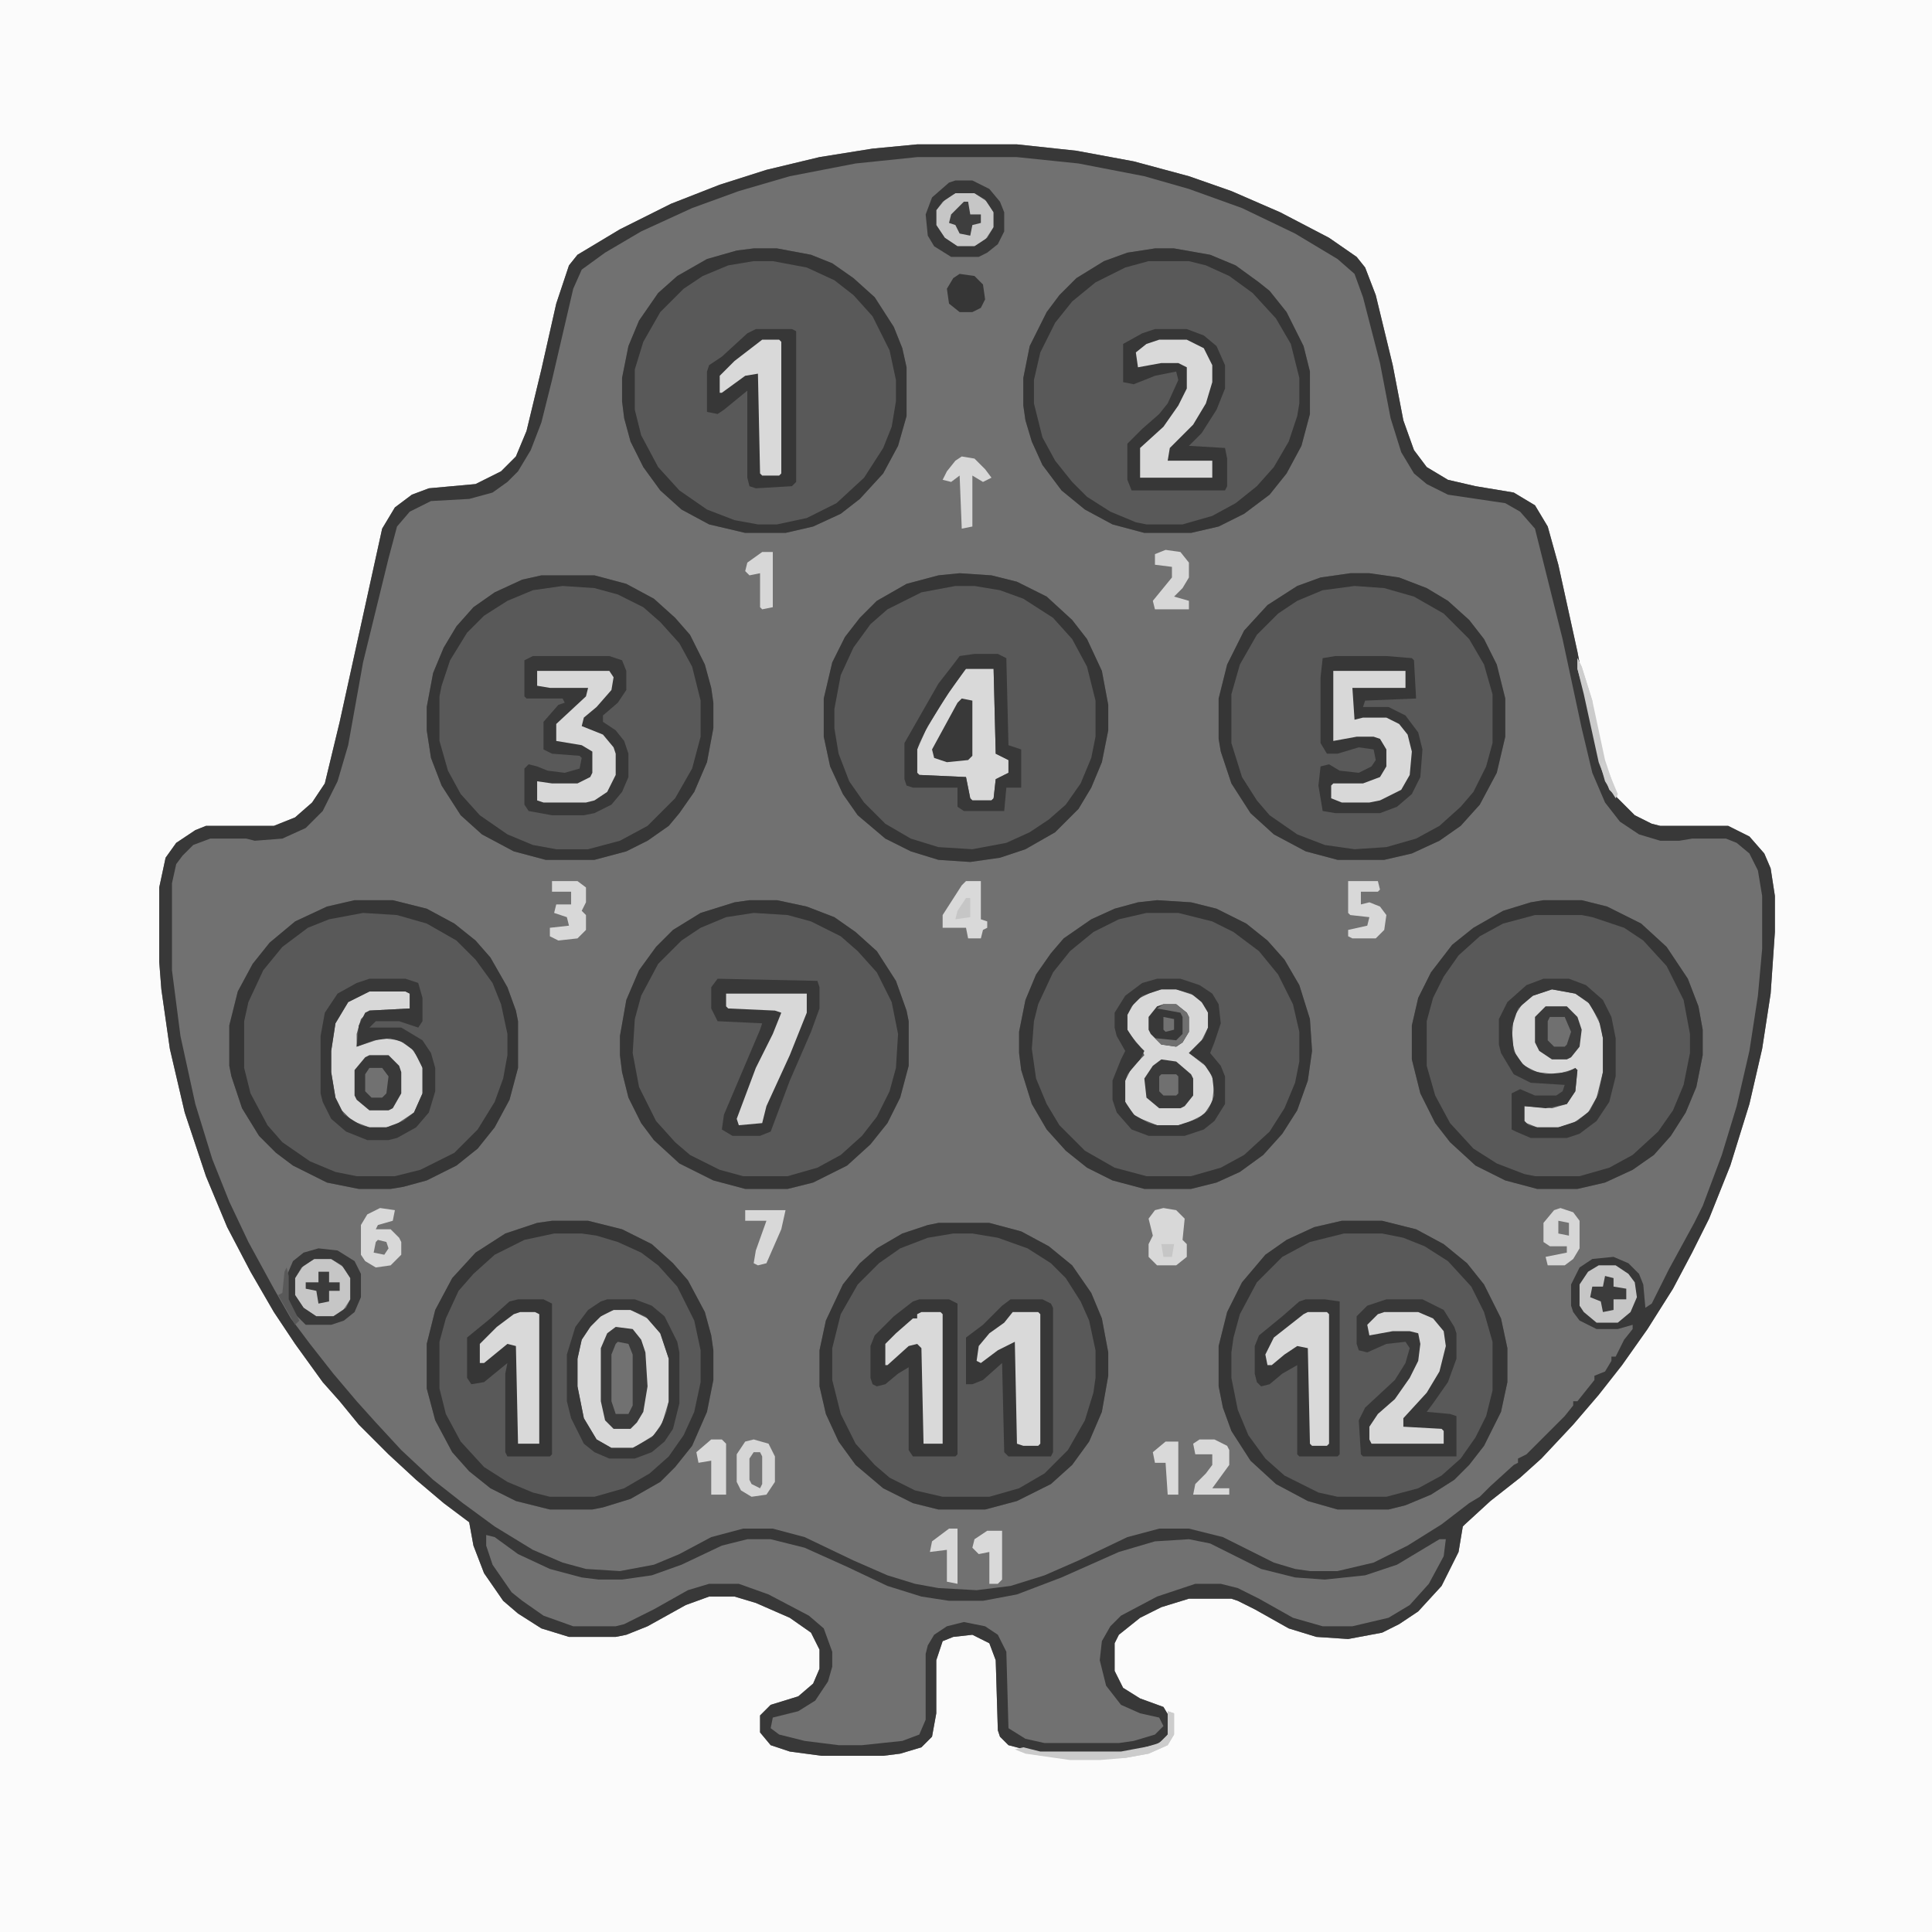
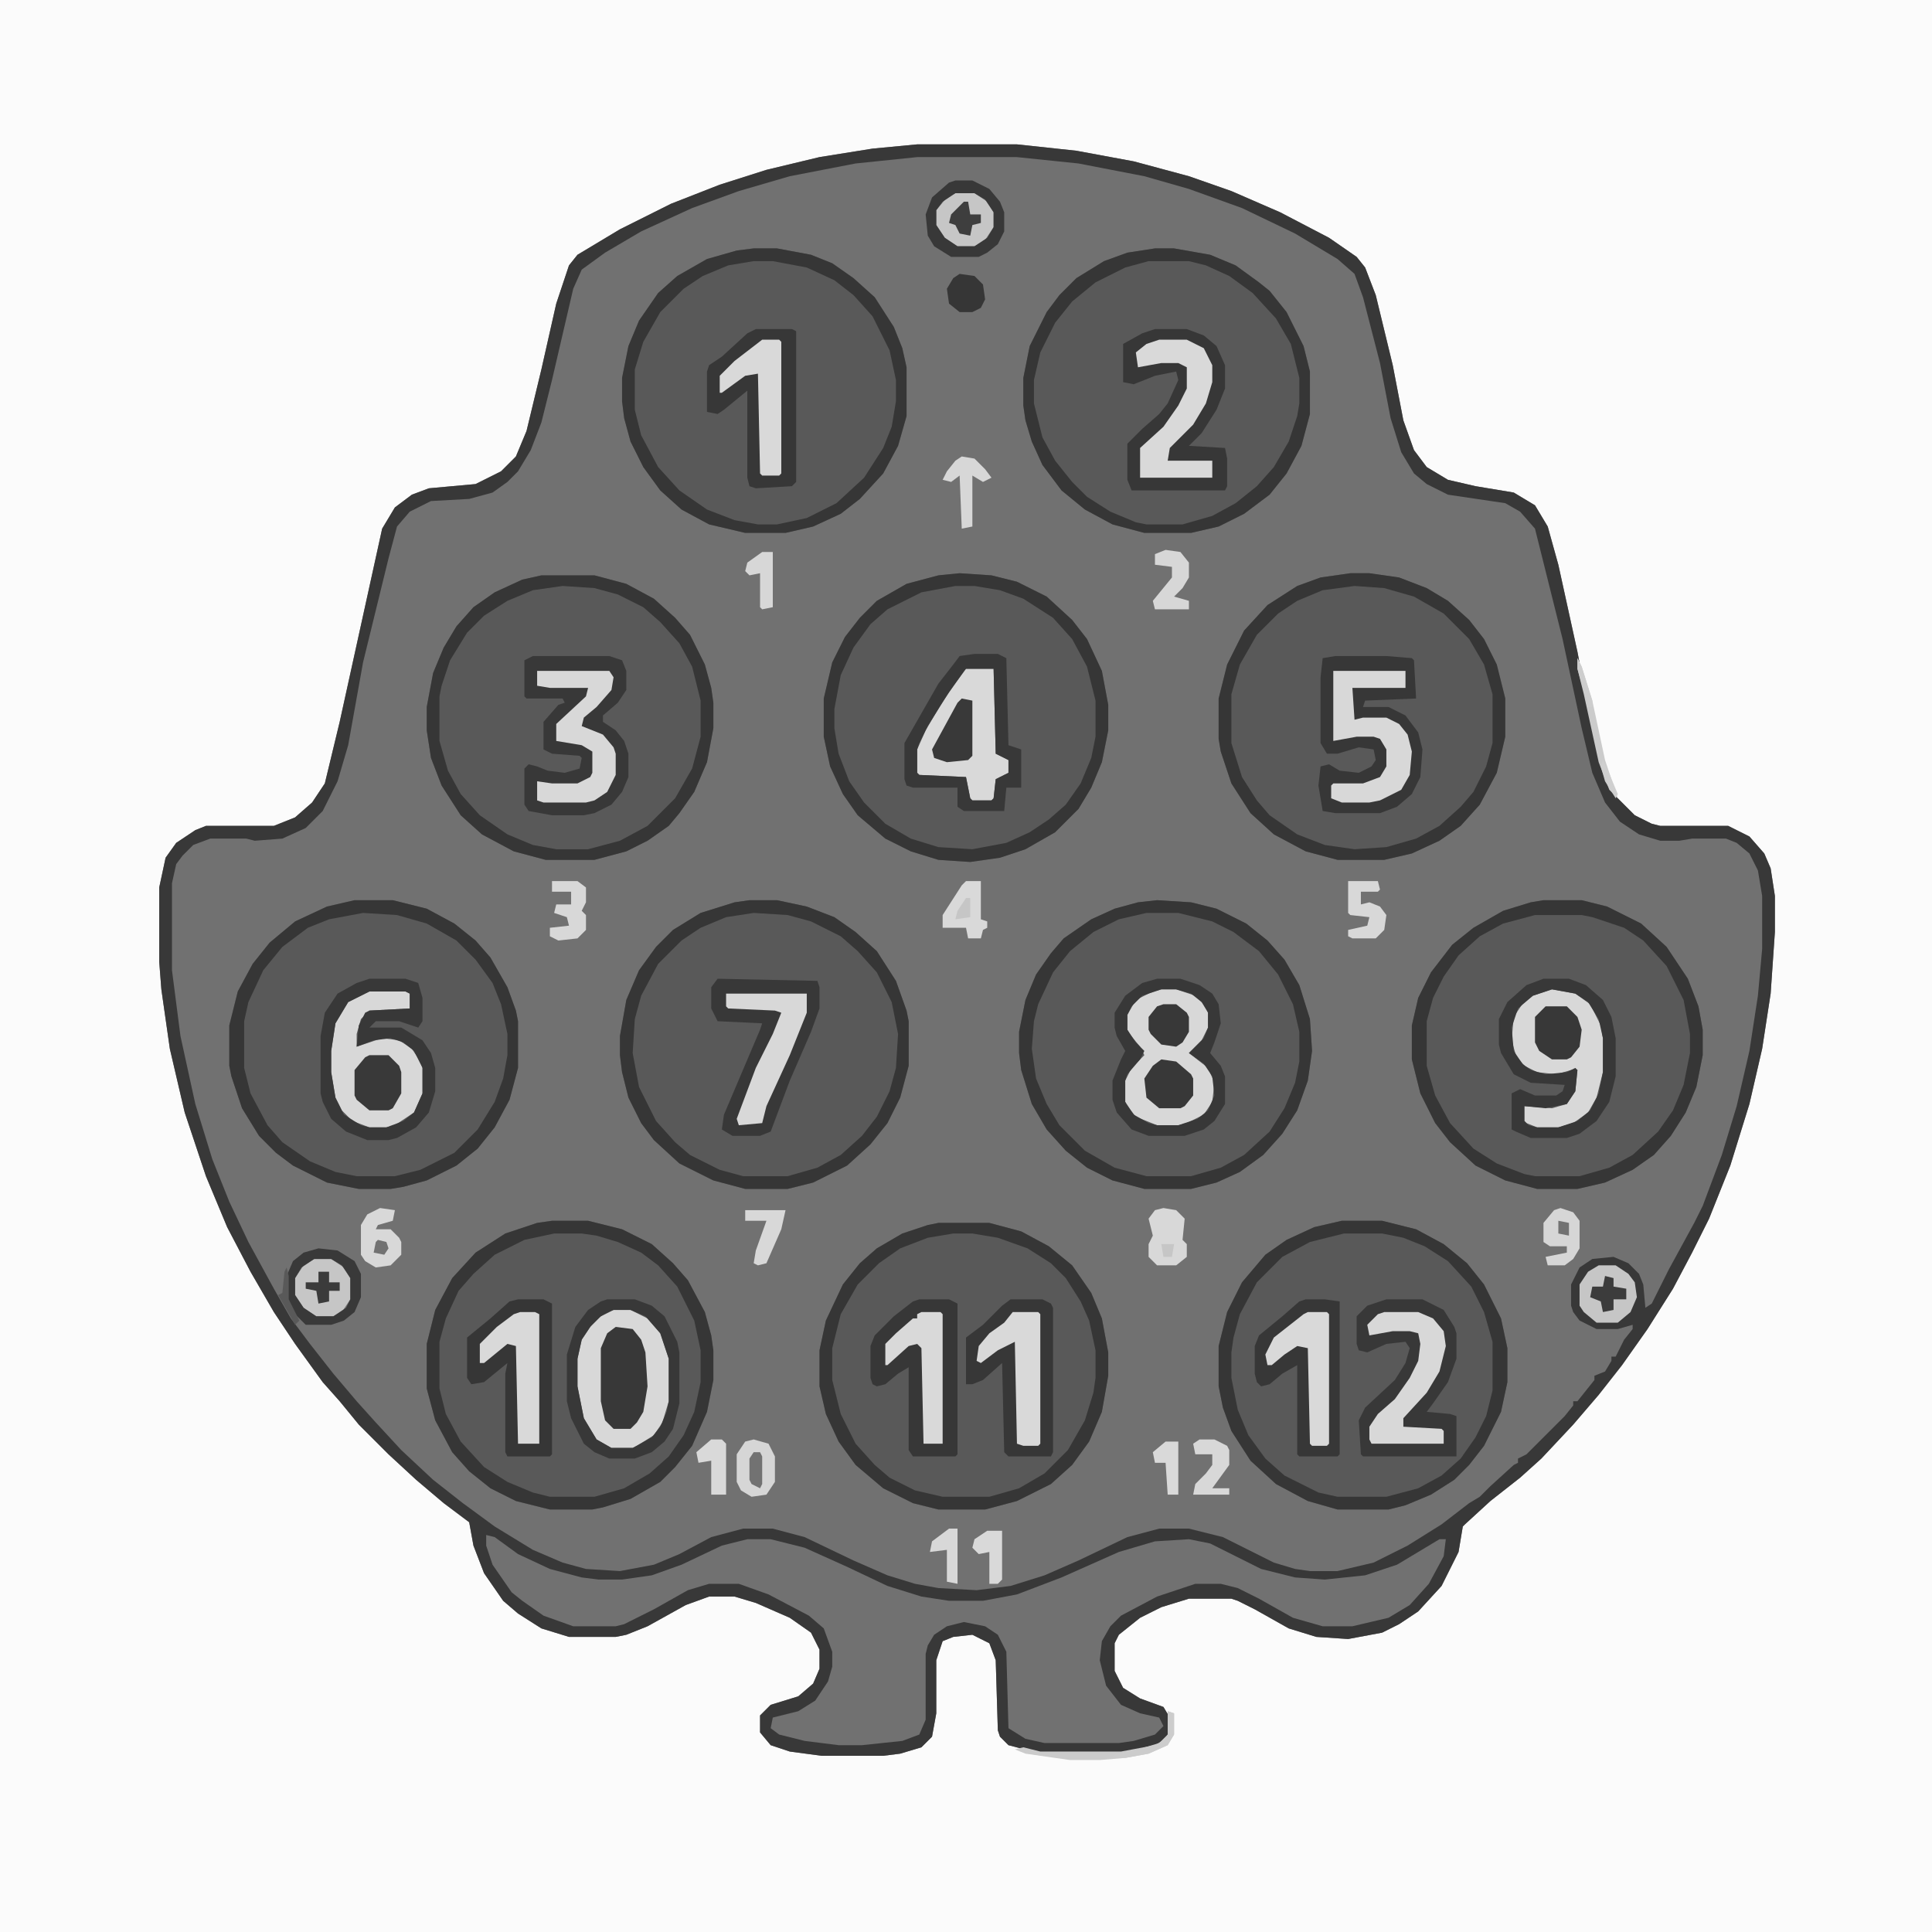
<svg xmlns="http://www.w3.org/2000/svg" version="1.1" viewBox="0 0 910 910" width="910" height="910">
  <path transform="translate(0)" d="m0 0h910v910h-910z" fill="#FBFBFB" />
  <path transform="translate(432,68)" d="m0 0h47l28 3 27 5 26 7 20 7 23 10 23 12 13 9 4 5 5 13 8 33 5 26 5 14 6 8 10 6 13 3 18 3 10 6 6 10 5 18 9 41 3 16 4 17 5 23 6 12 9 9 8 4 4 1h32l10 5 7 8 3 7 2 13v17l-2 29-4 26-6 26-9 29-10 25-8 16-9 17-12 19-12 17-11 14-12 14-15 16-10 9-14 11-12 11-1 1-2 12-8 16-11 12-9 6-8 4-16 3-15-1-13-4-16-9-8-4-3-1h-20l-13 4-10 5-10 8-2 4v13l4 8 8 5 11 4 3 5v8l-5 5-10 3-8 1h-38l-15-4-4-4-1-3-1-33-3-8-8-4-9 1-5 2-3 9v25l-2 11-5 5-10 3-8 1h-29l-15-2-9-3-5-6v-8l5-5 13-4 7-6 3-7v-9l-4-8-10-7-16-7-10-3h-12l-11 4-18 10-10 4-5 1h-22l-13-4-11-7-7-6-9-13-5-13-2-11-12-9-13-11-13-12-14-14-9-11-8-9-13-18-10-15-11-19-11-21-10-24-10-30-7-30-4-28-1-13v-35l3-14 5-7 9-6 5-2h32l10-4 8-7 6-9 7-29 20-91 6-10 8-6 8-3 22-2 12-6 7-7 5-12 7-29 7-31 6-18 4-5 20-12 24-12 23-9 22-7 25-6 25-4z" fill="#717171" />
  <path transform="translate(432,68)" d="m0 0h47l28 3 27 5 26 7 20 7 23 10 23 12 13 9 4 5 5 13 8 33 5 26 5 14 6 8 10 6 13 3 18 3 10 6 6 10 5 18 9 41 3 16 4 17 5 23 6 12 9 9 8 4 4 1h32l10 5 7 8 3 7 2 13v17l-2 29-4 26-6 26-9 29-10 25-8 16-9 17-12 19-12 17-11 14-12 14-15 16-10 9-14 11-12 11-1 1-2 12-8 16-11 12-9 6-8 4-16 3-15-1-13-4-16-9-8-4-3-1h-20l-13 4-10 5-10 8-2 4v13l4 8 8 5 11 4 3 5v8l-5 5-10 3-8 1h-38l-15-4-4-4-1-3-1-33-3-8-8-4-9 1-5 2-3 9v25l-2 11-5 5-10 3-8 1h-29l-15-2-9-3-5-6v-8l5-5 13-4 7-6 3-7v-9l-4-8-10-7-16-7-10-3h-12l-11 4-18 10-10 4-5 1h-22l-13-4-11-7-7-6-9-13-5-13-2-11-12-9-13-11-13-12-14-14-9-11-8-9-13-18-10-15-11-19-11-21-10-24-10-30-7-30-4-28-1-13v-35l3-14 5-7 9-6 5-2h32l10-4 8-7 6-9 7-29 20-91 6-10 8-6 8-3 22-2 12-6 7-7 5-12 7-29 7-31 6-18 4-5 20-12 24-12 23-9 22-7 25-6 25-4zm0 6-29 3-31 6-24 7-22 8-24 11-17 10-11 8-4 9-10 43-5 20-5 13-6 10-5 5-7 5-11 3-18 1-10 5-6 7-4 15-12 49-7 39-5 17-7 14-8 8-11 5-13 1-4-1h-17l-8 3-5 5-3 4-2 9v41l4 31 7 32 8 26 8 20 9 19 12 22 8 14 9 12 11 14 11 13 9 10 12 13 15 14 14 11 15 11 18 11 14 6 11 3 16 1 16-3 12-5 15-8 15-4h14l15 4 23 11 16 7 13 4 11 2 18 1 16-2 16-5 16-7 23-11 15-4h14l16 4 24 12 10 3 7 1h13l17-4 16-8 16-10 13-10 5-3 5-5 11-10 2-1v-2l4-2 18-18 4-5v-2h2l8-10v-2l5-2 3-5v-2h2l4-8 4-5v-2l-7 2h-10l-8-4-3-4-1-3v-10l4-8 6-4 10-1 7 3 5 5 2 5 1 11 3-2 8-16 12-22 4-8 9-24 7-23 6-26 4-26 2-22v-25l-2-12-4-8-6-5-5-2h-16l-6 1h-9l-10-3-9-6-7-9-6-14-5-21-9-42-13-52-7-8-7-4-27-4-10-5-6-5-6-10-5-16-5-26-8-31-4-11-8-7-20-12-25-12-25-9-21-6-31-6-29-3z" fill="#383838" />
  <path transform="translate(545,424)" d="m0 0 16 1 12 3 14 7 10 8 8 9 7 12 5 16 1 15-2 14-5 14-7 11-9 10-11 8-11 5-12 3h-22l-15-4-12-6-10-8-9-10-7-12-5-16-1-8v-10l3-15 5-12 7-10 6-7 13-9 11-5 11-3z" fill="#595959" data-position="8" />
  <path transform="translate(632,575)" d="m0 0h19l16 4 13 7 11 9 8 10 8 16 3 14v16l-3 14-8 16-7 9-7 7-11 7-12 5-8 2h-24l-14-4-15-8-12-11-9-14-4-11-2-10v-19l4-16 7-14 11-13 10-7 13-6z" fill="#595959" data-position="12" />
  <path transform="translate(442,576)" d="m0 0h24l15 4 13 7 11 9 9 13 5 12 3 16v11l-3 17-6 14-8 11-10 9-16 8-15 4h-22l-12-3-14-7-13-11-8-11-6-13-3-13v-17l3-14 8-17 8-10 8-7 12-7 12-4z" fill="#595959" data-position="11" />
  <path transform="translate(167,424)" d="m0 0h18l16 4 13 7 10 8 7 8 8 14 4 11 1 5v22l-4 15-7 13-8 10-10 8-14 7-11 3-6 1h-15l-15-3-16-8-8-6-8-8-8-13-5-15-1-5v-19l4-16 7-13 8-10 12-10 15-7z" fill="#595959" data-position="6" />
  <path transform="translate(727,424)" d="m0 0h18l12 3 16 8 12 11 10 15 5 13 2 11v12l-3 15-5 12-7 11-8 9-10 7-13 6-13 3h-19l-15-4-14-7-12-11-7-9-7-14-4-16v-16l3-13 6-12 10-13 10-8 14-8 13-4z" fill="#595959" data-position="9" />
  <path transform="translate(229,723)" d="m0 0 4 1 11 8 15 7 15 4 8 1h11l14-2 14-5 19-9 12-3h11l16 4 20 9 19 9 16 5 13 2h16l16-3 21-8 27-12 17-5 16-1 10 2 24 12 16 4 14 1 19-2 15-5 20-12h3l-1 8-7 13-9 10-10 6-17 4h-14l-14-4-16-9-10-5-8-2h-12l-18 6-17 9-5 5-4 7-1 9 3 12 7 9 9 4 9 2 2 4-4 4-10 3-7 1h-35l-9-2-8-5-1-36-4-8-6-4-10-2-8 2-6 4-3 5-1 4v31l-3 7-8 3-19 2h-11l-16-2-12-3-4-3 1-5 12-3 8-5 6-9 2-7v-7l-4-11-7-6-19-10-14-5h-14l-10 3-16 9-14 7-4 1h-20l-14-5-10-7-5-4-9-13-3-9z" fill="#717171" />
  <path transform="translate(260,575)" d="m0 0h17l16 4 14 7 10 9 7 8 8 15 3 11 1 7v14l-3 15-7 16-8 10-7 7-14 8-13 4-5 1h-20l-16-4-12-6-10-8-8-9-8-15-4-15v-21l4-16 8-15 11-12 14-9 15-5z" fill="#595959" data-position="10" />
  <path transform="translate(353,424)" d="m0 0h13l14 3 13 5 10 7 10 9 9 14 5 14 1 5v21l-4 15-6 12-8 10-11 10-16 8-12 3h-20l-15-4-16-8-12-11-6-8-6-12-3-12-1-8v-9l3-17 6-14 8-11 8-8 13-8 16-5z" fill="#595959" data-position="7" />
  <path transform="translate(636,270)" d="m0 0h9l14 2 13 5 10 6 10 9 7 9 6 12 4 16v18l-4 17-8 15-9 10-10 7-13 6-13 3h-22l-15-4-15-8-11-10-9-14-5-15-1-6v-19l4-16 8-16 11-12 14-9 11-4z" fill="#595959" data-position="5" />
  <path transform="translate(255,271)" d="m0 0h25l15 4 13 7 10 9 7 8 7 14 3 11 1 7v12l-3 16-6 14-7 10-5 6-10 7-10 5-15 4h-23l-15-4-15-8-10-9-9-14-5-13-2-13v-11l3-16 5-12 6-10 8-9 10-7 13-6z" fill="#595959" data-position="3" />
  <path transform="translate(452,270)" d="m0 0 15 1 12 3 14 7 12 11 7 9 7 15 3 16v12l-3 15-5 12-6 10-11 11-14 8-12 4-14 2-15-1-13-4-12-6-13-11-7-10-6-13-3-14v-18l4-17 6-12 7-9 8-8 14-8 15-4z" fill="#595959" data-position="4" />
  <path transform="translate(544,117)" d="m0 0h9l17 3 12 5 11 8 5 4 8 10 8 16 3 12v20l-4 15-7 13-8 10-12 9-12 6-13 3h-22l-15-4-13-7-11-9-9-12-5-11-3-10-1-7v-13l3-15 8-16 6-8 8-8 13-8 11-4z" fill="#595959" data-position="2" />
  <path transform="translate(355,117)" d="m0 0h11l16 3 10 4 10 7 10 9 9 14 4 10 2 9v23l-4 14-7 13-11 12-9 7-13 6-13 3h-19l-17-4-13-7-10-9-8-11-6-12-3-11-1-8v-11l3-15 5-12 9-13 9-8 14-8 14-4z" fill="#595959" data-position="1" />
-   <path transform="translate(629,309)" d="m0 0h24l12 1 1 1 1 18-24 1-1 3h12l8 4 6 8 2 8-1 13-4 8-7 6-8 3h-21l-6-1-2-12 1-9 4-1 5 3 9 1 6-3 2-3-1-5-7-1-10 3h-5l-3-5v-31l1-9z" fill="#373737" />
-   <path transform="translate(251,309)" d="m0 0h36l6 2 2 5v9l-4 6-7 6v3l6 4 4 5 2 6v11l-3 7-5 6-8 4-5 1h-15l-11-2-2-3v-17l2-2 4 1 5 2 8 1 7-2 1-5-1-1-13-1-4-2v-13l7-8 3-1-1-2h-17l-1-1v-17z" fill="#383838" />
-   <path transform="translate(544,155)" d="m0 0h15l8 3 6 5 4 9v11l-4 10-7 11-6 6 17 1 1 5v13l-1 2h-44l-2-5v-17l7-7 8-7 4-5 5-11-1-4-10 2-10 4-5-1v-18l9-5z" fill="#373737" />
-   <path transform="translate(653,612)" d="m0 0h17l10 5 5 8 1 3v12l-4 11-7 10-3 4 11 1 3 1v19h-44l-1-1-1-16 3-6 14-13 5-8 2-7-2-3-9 1-9 4-4-1-1-3v-13l5-5z" fill="#383838" />
-   <path transform="translate(545,424)" d="m0 0 16 1 12 3 14 7 10 8 8 9 7 12 5 16 1 15-2 14-5 14-7 11-9 10-11 8-11 5-12 3h-22l-15-4-12-6-10-8-9-10-7-12-5-16-1-8v-10l3-15 5-12 7-10 6-7 13-9 11-5 11-3zm-5 6-13 3-12 6-11 9-8 10-7 15-2 8-1 13 2 14 5 12 6 10 12 12 14 8 15 4h21l14-4 11-6 12-11 7-11 5-12 2-10v-14l-3-13-7-14-9-11-12-9-10-5-16-4z" fill="#363636" />
-   <path transform="translate(167,424)" d="m0 0h18l16 4 13 7 10 8 7 8 8 14 4 11 1 5v22l-4 15-7 13-8 10-10 8-14 7-11 3-6 1h-15l-15-3-16-8-8-6-8-8-8-13-5-15-1-5v-19l4-16 7-13 8-10 12-10 15-7zm4 6-16 3-10 4-12 9-9 11-7 15-2 9v22l3 12 8 15 7 8 13 9 12 5 10 2h18l12-3 16-8 11-11 8-13 4-11 2-11v-10l-3-14-4-10-8-11-9-9-14-8-14-4z" fill="#363636" />
-   <path transform="translate(727,424)" d="m0 0h18l12 3 16 8 12 11 10 15 5 13 2 11v12l-3 15-5 12-7 11-8 9-10 7-13 6-13 3h-19l-15-4-14-7-12-11-7-9-7-14-4-16v-16l3-13 6-12 10-13 10-8 14-8 13-4zm-4 7-15 4-11 6-10 9-7 10-5 10-3 11v21l4 14 7 13 11 12 11 7 13 5 5 1h21l14-4 11-6 12-11 7-10 5-12 3-15v-9l-3-16-8-16-11-12-9-6-15-5-5-1z" fill="#363636" />
-   <path transform="translate(260,575)" d="m0 0h17l16 4 14 7 10 9 7 8 8 15 3 11 1 7v14l-3 15-7 16-8 10-7 7-14 8-13 4-5 1h-20l-16-4-12-6-10-8-8-9-8-15-4-15v-21l4-16 8-15 11-12 14-9 15-5zm1 6-14 3-14 7-10 9-7 8-6 13-3 11v22l3 12 7 13 11 12 11 7 12 5 8 2h21l14-4 12-7 9-8 7-10 5-11 3-14v-15l-3-14-8-16-9-10-8-6-11-5-10-3-7-1z" fill="#363636" />
-   <path transform="translate(442,576)" d="m0 0h24l15 4 13 7 11 9 9 13 5 12 3 16v11l-3 17-6 14-8 11-10 9-16 8-15 4h-22l-12-3-14-7-13-11-8-11-6-13-3-13v-17l3-14 8-17 8-10 8-7 12-7 12-4zm7 5-12 2-13 5-10 7-10 10-8 14-4 16v15l4 16 7 14 9 10 7 6 12 6 13 3h22l14-4 12-7 11-11 8-14 4-13 1-7v-13l-3-14-4-9-7-11-7-7-11-7-14-5-12-2z" fill="#363636" />
-   <path transform="translate(353,424)" d="m0 0h13l14 3 13 5 10 7 10 9 9 14 5 14 1 5v21l-4 15-6 12-8 10-11 10-16 8-12 3h-20l-15-4-16-8-12-11-6-8-6-12-3-12-1-8v-9l3-17 6-14 8-11 8-8 13-8 16-5zm2 6-13 2-12 5-9 6-11 11-8 15-3 11-1 16 3 16 8 16 9 10 7 6 14 7 11 3h21l14-4 11-6 10-9 7-9 6-12 3-11 1-16-3-15-7-14-9-10-8-7-14-7-11-3z" fill="#363636" />
-   <path transform="translate(632,575)" d="m0 0h19l16 4 13 7 11 9 8 10 8 16 3 14v16l-3 14-8 16-7 9-7 7-11 7-12 5-8 2h-24l-14-4-15-8-12-11-9-14-4-11-2-10v-19l4-16 7-14 11-13 10-7 13-6zm1 6-16 4-13 7-12 12-8 15-3 11-1 7v12l3 15 5 12 8 11 9 8 16 8 9 2h23l15-4 11-6 9-8 7-10 5-10 3-12v-23l-4-14-6-12-11-12-11-7-10-4-10-2z" fill="#363636" />
-   <path transform="translate(636,270)" d="m0 0h9l14 2 13 5 10 6 10 9 7 9 6 12 4 16v18l-4 17-8 15-9 10-10 7-13 6-13 3h-22l-15-4-15-8-11-10-9-14-5-15-1-6v-19l4-16 8-16 11-12 14-9 11-4zm2 6-15 2-12 5-9 6-10 10-8 14-4 14v23l5 16 7 11 6 7 13 9 13 5 14 2 15-1 14-4 11-6 10-9 6-7 6-12 3-11v-23l-4-14-7-12-12-12-14-8-14-4z" fill="#363636" />
-   <path transform="translate(255,271)" d="m0 0h25l15 4 13 7 10 9 7 8 7 14 3 11 1 7v12l-3 16-6 14-7 10-5 6-10 7-10 5-15 4h-23l-15-4-15-8-10-9-9-14-5-13-2-13v-11l3-16 5-12 6-10 8-9 10-7 13-6zm10 5-14 2-12 5-11 7-8 8-8 13-4 12-1 5v21l4 14 6 11 9 10 13 9 12 5 11 2h15l15-4 13-7 13-13 8-14 4-15v-17l-4-16-6-11-9-10-8-7-12-6-11-3z" fill="#363636" />
-   <path transform="translate(452,270)" d="m0 0 15 1 12 3 14 7 12 11 7 9 7 15 3 16v12l-3 15-5 12-6 10-11 11-14 8-12 4-14 2-15-1-13-4-12-6-13-11-7-10-6-13-3-14v-18l4-17 6-12 7-9 8-8 14-8 15-4zm-2 6-16 3-16 8-8 7-8 11-6 13-3 16v9l2 12 5 13 7 10 10 10 12 7 13 4 16 1 16-3 11-5 9-6 8-7 7-10 5-12 2-10v-17l-4-16-7-13-9-10-14-9-11-4-12-2z" fill="#363636" />
-   <path transform="translate(355,117)" d="m0 0h11l16 3 10 4 10 7 10 9 9 14 4 10 2 9v23l-4 14-7 13-11 12-9 7-13 6-13 3h-19l-17-4-13-7-10-9-8-11-6-12-3-11-1-8v-11l3-15 5-12 9-13 9-8 14-8 14-4zm0 6-12 2-12 5-9 6-11 11-8 14-4 13v19l3 12 8 15 10 11 13 9 13 5 11 2h9l14-3 14-7 13-12 9-14 4-10 2-12v-10l-3-14-8-16-9-10-9-7-13-6-16-3z" fill="#363636" />
-   <path transform="translate(544,117)" d="m0 0h9l17 3 12 5 11 8 5 4 8 10 8 16 3 12v20l-4 15-7 13-8 10-12 9-12 6-13 3h-22l-15-4-13-7-11-9-9-12-5-11-3-10-1-7v-13l3-15 8-16 6-8 8-8 13-8 11-4zm-3 6-11 3-14 7-11 9-8 10-7 14-3 13v11l4 16 6 11 8 10 7 7 11 7 12 5 5 1h17l14-4 11-6 10-8 8-9 7-12 4-12 1-6v-12l-4-16-7-12-11-12-11-8-11-5-8-2z" fill="#363636" />
-   <path transform="translate(289,617)" d="m0 0h8l8 4 6 7 4 12v20l-3 10-4 6-8 5-2 1h-10l-7-4-6-10-3-15v-13l2-9 6-9 6-4z" fill="#D8D8D8" />
-   <path transform="translate(338,461)" d="m0 0 47 1 1 3v10l-4 11-10 23-9 24-5 2h-13l-5-3 1-7 17-40 1-3-21-1-3-6v-10z" fill="#383838" />
-   <path transform="translate(356,155)" d="m0 0h17l2 1v71l-2 2-17 1-3-1-1-4v-41l-11 9-3 2-5-1v-19l1-3 6-4 12-11z" fill="#373737" />
-   <path transform="translate(433,612)" d="m0 0h14l4 2v71l-1 1h-20l-2-3v-39l-5 3-6 5-4 1-2-1-1-3v-15l2-5 9-9 9-7z" fill="#373737" />
-   <path transform="translate(476,612)" d="m0 0h15l4 2 1 2v68l-1 2h-20l-2-2-1-42-9 8-5 2h-3v-22l8-6 9-9z" fill="#373737" />
-   <path transform="translate(547,466)" d="m0 0h7l9 3 5 5 1 3v7l-3 6-6 6 9 7 3 7-1 9-4 6-8 4-4 1h-10l-10-4-4-5-1-2v-10l3-6 6-6-2-4-5-6-1-2v-7l4-7 8-4z" fill="#D8D8D8" />
-   <path transform="translate(244,612)" d="m0 0h12l4 2v71l-1 1h-20l-1-2v-37l1-5-11 9-6 1-2-3v-19l11-9 9-8z" fill="#363636" />
-   <path transform="translate(615,612)" d="m0 0h9l7 1v72l-1 1h-18l-1-1v-42l-7 4-6 5-4 1-2-2-1-4v-13l2-5 11-9 8-7z" fill="#373737" />
-   <path transform="translate(174,467)" d="m0 0h17l2 1v7l-19 1-4 4-2 7v6l12-4 8 1 6 4 4 6 1 3v12l-4 9-9 6-4 1h-8l-8-3-5-5-3-6-2-12v-10l2-13 6-10z" fill="#D8D8D8" />
-   <path transform="translate(731,466)" d="m0 0 11 2 7 5 5 10 1 6v16l-3 12-4 7-7 5-7 2h-10l-5-2-1-1v-7l13 1 7-2 4-6 1-10h-3l-7 2-9-1-6-3-4-5-2-7 1-11 4-6 5-4z" fill="#D8D8D8" />
-   <path transform="translate(455,315)" d="m0 0h13l1 40 6 3v6l-6 3-1 9-1 1h-9l-1-1-2-10-22-1-1-1v-11l4-9 7-12 11-16z" fill="#D9D9D9" />
-   <path transform="translate(174,461)" d="m0 0h17l6 2 2 7v11l-2 3-9-3h-11l-3 3h15l10 6 4 6 2 7v11l-3 10-6 7-9 5-4 1h-10l-10-4-7-6-4-8-1-4v-27l2-11 6-9 9-5zm0 6-10 5-6 10-2 13v10l2 12 4 8 8 5 4 1h8l8-3 5-4 4-9v-12l-4-8-5-4-6-2-8 1-8 3 1-10 3-6 2-1 19-1v-7l-2-1z" fill="#383838" />
-   <path transform="translate(727,461)" d="m0 0h12l8 3 8 7 4 8 2 10v18l-3 12-6 9-8 6-6 2h-17l-7-3-2-1v-17l4-2 7 3h10l3-2 1-3-16-1-8-4-6-10-1-4v-12l4-8 9-8zm4 5-9 3-7 6-3 9 1 11 4 6 4 3 7 2 10-1 4-2 1 1-1 10-4 6-10 2-10-1v7l2 2 4 1h10l9-3 6-5 4-8 2-10v-16l-2-9-5-8-6-4z" fill="#383838" />
-   <path transform="translate(459,308)" d="m0 0h11l4 2 1 41 6 2v18h-7l-1 11h-19l-3-2v-9h-21l-3-1-1-3v-17l16-28 7-9 3-4zm-4 7-8 11-10 16-4 8-1 3v11l1 1 22 1 2 10 1 1h9l1-1 1-9 6-3v-6l-6-3-1-40z" fill="#383838" />
-   <path transform="translate(545,461)" d="m0 0h11l9 3 6 4 3 5 1 9-3 9-2 5 5 6 2 5v13l-5 8-5 4-9 3h-17l-8-3-7-8-2-6v-9l4-10 2-4-4-7-1-4v-7l5-8 8-6zm2 5-9 3-5 5-2 4v7l4 6 4 4-2 4-6 7-1 3v10l4 6 7 4 4 1h10l9-3 5-4 3-7-1-9-4-6-7-5 7-7 2-5v-7l-3-5-5-4-7-2z" fill="#383838" />
-   <path transform="translate(628,316)" d="m0 0h34v8h-25l1 15 4-1h11l6 3 4 5 2 8-1 11-4 7-10 5-5 1h-13l-5-2v-6l1-1h14l8-3 3-5v-8l-3-5-3-1h-8l-11 2z" fill="#D8D8D8" />
-   <path transform="translate(546,160)" d="m0 0h13l8 4 4 8v8l-3 10-6 10-11 11-1 6h21v8h-34v-14l11-10 7-10 4-8v-10l-4-2h-8l-11 2-1-7 5-4z" fill="#D9D9D9" />
-   <path transform="translate(253,316)" d="m0 0h34l2 3-1 6-7 8-6 5-1 4 10 4 5 6 1 3v10l-4 8-6 4-4 1h-20l-3-1v-9l7 1h12l6-3 1-2v-10l-5-3-12-2v-8l14-13 1-4h-18l-6-1z" fill="#D8D8D8" />
-   <path transform="translate(286,612)" d="m0 0h13l8 3 6 5 6 12 1 5v24l-3 12-4 6-6 5-8 3h-12l-7-3-5-4-6-12-2-8v-22l4-13 6-8 6-4zm3 5-6 3-5 5-4 6-2 9v13l3 15 6 10 7 4h10l9-5 4-5 3-7 1-5v-20l-4-12-7-8-7-3z" fill="#383838" />
-   <path transform="translate(652,618)" d="m0 0h16l7 3 5 6 1 7-3 12-6 10-11 12v4l18 1 1 1v6h-34l-1-2v-6l4-6 8-7 7-10 4-8 1-8-1-5-4-1h-8l-11 2-1-5 5-5z" fill="#D8D8D8" />
-   <path transform="translate(342,468)" d="m0 0h38v9l-8 20-11 24-2 8-11 1-1-3 9-24 8-16 4-10-3-1-22-1-1-1z" fill="#D8D8D8" />
-   <path transform="translate(290,625)" d="m0 0 8 1 4 5 2 6 1 16-2 12-3 5-3 3h-8l-4-4-2-9v-25l3-7z" fill="#3B3B3B" />
-   <path transform="translate(477,618)" d="m0 0h12l1 1v61l-1 1h-7l-3-1-1-48-8 4-8 6-2-1 1-7 5-6 7-5z" fill="#D9D9D9" />
-   <path transform="translate(359,160)" d="m0 0h8l1 1v62l-1 1h-8l-1-1-1-47-6 1-11 8h-1v-8l7-7z" fill="#D9D9D9" />
-   <path transform="translate(245,618)" d="m0 0h7l2 1v61h-10l-1-46-4-1-11 9h-2v-9l8-8 8-6z" fill="#D9D9D9" />
-   <path transform="translate(616,618)" d="m0 0h9l1 1v61l-1 1h-7l-1-1-1-45-5-1-6 4-6 5h-2l-1-5 4-8 14-11z" fill="#D9D9D9" />
-   <path transform="translate(434,618)" d="m0 0h9l1 1v61h-9l-1-45-2-2-4 1-10 9h-1v-10l5-5 8-7h2v-2z" fill="#D9D9D9" />
+   <path transform="translate(629,309)" d="m0 0h24l12 1 1 1 1 18-24 1-1 3h12l8 4 6 8 2 8-1 13-4 8-7 6-8 3h-21l-6-1-2-12 1-9 4-1 5 3 9 1 6-3 2-3-1-5-7-1-10 3h-5l-3-5v-31l1-9z" fill="#373737" data-position="5" />
+   <path transform="translate(251,309)" d="m0 0h36l6 2 2 5v9l-4 6-7 6v3l6 4 4 5 2 6v11l-3 7-5 6-8 4-5 1h-15l-11-2-2-3v-17l2-2 4 1 5 2 8 1 7-2 1-5-1-1-13-1-4-2v-13l7-8 3-1-1-2h-17l-1-1v-17z" fill="#383838" data-position="3" />
+   <path transform="translate(544,155)" d="m0 0h15l8 3 6 5 4 9v11l-4 10-7 11-6 6 17 1 1 5v13l-1 2h-44l-2-5v-17l7-7 8-7 4-5 5-11-1-4-10 2-10 4-5-1v-18l9-5z" fill="#373737" data-position="2" />
+   <path transform="translate(653,612)" d="m0 0h17l10 5 5 8 1 3v12l-4 11-7 10-3 4 11 1 3 1v19h-44l-1-1-1-16 3-6 14-13 5-8 2-7-2-3-9 1-9 4-4-1-1-3v-13l5-5z" fill="#383838" data-position="12" />
+   <path transform="translate(545,424)" d="m0 0 16 1 12 3 14 7 10 8 8 9 7 12 5 16 1 15-2 14-5 14-7 11-9 10-11 8-11 5-12 3h-22l-15-4-12-6-10-8-9-10-7-12-5-16-1-8v-10l3-15 5-12 7-10 6-7 13-9 11-5 11-3zm-5 6-13 3-12 6-11 9-8 10-7 15-2 8-1 13 2 14 5 12 6 10 12 12 14 8 15 4h21l14-4 11-6 12-11 7-11 5-12 2-10v-14l-3-13-7-14-9-11-12-9-10-5-16-4z" fill="#363636" data-position="8" />
+   <path transform="translate(167,424)" d="m0 0h18l16 4 13 7 10 8 7 8 8 14 4 11 1 5v22l-4 15-7 13-8 10-10 8-14 7-11 3-6 1h-15l-15-3-16-8-8-6-8-8-8-13-5-15-1-5v-19l4-16 7-13 8-10 12-10 15-7zm4 6-16 3-10 4-12 9-9 11-7 15-2 9v22l3 12 8 15 7 8 13 9 12 5 10 2h18l12-3 16-8 11-11 8-13 4-11 2-11v-10l-3-14-4-10-8-11-9-9-14-8-14-4z" fill="#363636" data-position="6" />
+   <path transform="translate(727,424)" d="m0 0h18l12 3 16 8 12 11 10 15 5 13 2 11v12l-3 15-5 12-7 11-8 9-10 7-13 6-13 3h-19l-15-4-14-7-12-11-7-9-7-14-4-16v-16l3-13 6-12 10-13 10-8 14-8 13-4zm-4 7-15 4-11 6-10 9-7 10-5 10-3 11v21l4 14 7 13 11 12 11 7 13 5 5 1h21l14-4 11-6 12-11 7-10 5-12 3-15v-9l-3-16-8-16-11-12-9-6-15-5-5-1z" fill="#363636" data-position="9" />
+   <path transform="translate(260,575)" d="m0 0h17l16 4 14 7 10 9 7 8 8 15 3 11 1 7v14l-3 15-7 16-8 10-7 7-14 8-13 4-5 1h-20l-16-4-12-6-10-8-8-9-8-15-4-15v-21l4-16 8-15 11-12 14-9 15-5zm1 6-14 3-14 7-10 9-7 8-6 13-3 11v22l3 12 7 13 11 12 11 7 12 5 8 2h21l14-4 12-7 9-8 7-10 5-11 3-14v-15l-3-14-8-16-9-10-8-6-11-5-10-3-7-1z" fill="#363636" data-position="10" />
+   <path transform="translate(442,576)" d="m0 0h24l15 4 13 7 11 9 9 13 5 12 3 16v11l-3 17-6 14-8 11-10 9-16 8-15 4h-22l-12-3-14-7-13-11-8-11-6-13-3-13v-17l3-14 8-17 8-10 8-7 12-7 12-4zm7 5-12 2-13 5-10 7-10 10-8 14-4 16v15l4 16 7 14 9 10 7 6 12 6 13 3h22l14-4 12-7 11-11 8-14 4-13 1-7v-13l-3-14-4-9-7-11-7-7-11-7-14-5-12-2z" fill="#363636" data-position="11" />
+   <path transform="translate(353,424)" d="m0 0h13l14 3 13 5 10 7 10 9 9 14 5 14 1 5v21l-4 15-6 12-8 10-11 10-16 8-12 3h-20l-15-4-16-8-12-11-6-8-6-12-3-12-1-8v-9l3-17 6-14 8-11 8-8 13-8 16-5zm2 6-13 2-12 5-9 6-11 11-8 15-3 11-1 16 3 16 8 16 9 10 7 6 14 7 11 3h21l14-4 11-6 10-9 7-9 6-12 3-11 1-16-3-15-7-14-9-10-8-7-14-7-11-3z" fill="#363636" data-position="7" />
+   <path transform="translate(632,575)" d="m0 0h19l16 4 13 7 11 9 8 10 8 16 3 14v16l-3 14-8 16-7 9-7 7-11 7-12 5-8 2h-24l-14-4-15-8-12-11-9-14-4-11-2-10v-19l4-16 7-14 11-13 10-7 13-6zm1 6-16 4-13 7-12 12-8 15-3 11-1 7v12l3 15 5 12 8 11 9 8 16 8 9 2h23l15-4 11-6 9-8 7-10 5-10 3-12v-23l-4-14-6-12-11-12-11-7-10-4-10-2z" fill="#363636" data-position="12" />
+   <path transform="translate(636,270)" d="m0 0h9l14 2 13 5 10 6 10 9 7 9 6 12 4 16v18l-4 17-8 15-9 10-10 7-13 6-13 3h-22l-15-4-15-8-11-10-9-14-5-15-1-6v-19l4-16 8-16 11-12 14-9 11-4zm2 6-15 2-12 5-9 6-10 10-8 14-4 14v23l5 16 7 11 6 7 13 9 13 5 14 2 15-1 14-4 11-6 10-9 6-7 6-12 3-11v-23l-4-14-7-12-12-12-14-8-14-4z" fill="#363636" data-position="5" />
+   <path transform="translate(255,271)" d="m0 0h25l15 4 13 7 10 9 7 8 7 14 3 11 1 7v12l-3 16-6 14-7 10-5 6-10 7-10 5-15 4h-23l-15-4-15-8-10-9-9-14-5-13-2-13v-11l3-16 5-12 6-10 8-9 10-7 13-6zm10 5-14 2-12 5-11 7-8 8-8 13-4 12-1 5v21l4 14 6 11 9 10 13 9 12 5 11 2h15l15-4 13-7 13-13 8-14 4-15v-17l-4-16-6-11-9-10-8-7-12-6-11-3z" fill="#363636" data-position="3" />
+   <path transform="translate(452,270)" d="m0 0 15 1 12 3 14 7 12 11 7 9 7 15 3 16v12l-3 15-5 12-6 10-11 11-14 8-12 4-14 2-15-1-13-4-12-6-13-11-7-10-6-13-3-14v-18l4-17 6-12 7-9 8-8 14-8 15-4zm-2 6-16 3-16 8-8 7-8 11-6 13-3 16v9l2 12 5 13 7 10 10 10 12 7 13 4 16 1 16-3 11-5 9-6 8-7 7-10 5-12 2-10v-17l-4-16-7-13-9-10-14-9-11-4-12-2z" fill="#363636" data-position="4" />
+   <path transform="translate(355,117)" d="m0 0h11l16 3 10 4 10 7 10 9 9 14 4 10 2 9v23l-4 14-7 13-11 12-9 7-13 6-13 3h-19l-17-4-13-7-10-9-8-11-6-12-3-11-1-8v-11l3-15 5-12 9-13 9-8 14-8 14-4zm0 6-12 2-12 5-9 6-11 11-8 14-4 13v19l3 12 8 15 10 11 13 9 13 5 11 2h9l14-3 14-7 13-12 9-14 4-10 2-12v-10l-3-14-8-16-9-10-9-7-13-6-16-3z" fill="#363636" data-position="1" />
+   <path transform="translate(544,117)" d="m0 0h9l17 3 12 5 11 8 5 4 8 10 8 16 3 12v20l-4 15-7 13-8 10-12 9-12 6-13 3h-22l-15-4-13-7-11-9-9-12-5-11-3-10-1-7v-13l3-15 8-16 6-8 8-8 13-8 11-4zm-3 6-11 3-14 7-11 9-8 10-7 14-3 13v11l4 16 6 11 8 10 7 7 11 7 12 5 5 1h17l14-4 11-6 10-8 8-9 7-12 4-12 1-6v-12l-4-16-7-12-11-12-11-8-11-5-8-2z" fill="#363636" data-position="2" />
+   <path transform="translate(289,617)" d="m0 0h8l8 4 6 7 4 12v20l-3 10-4 6-8 5-2 1h-10l-7-4-6-10-3-15v-13l2-9 6-9 6-4z" fill="#D8D8D8" data-position="10" />
+   <path transform="translate(338,461)" d="m0 0 47 1 1 3v10l-4 11-10 23-9 24-5 2h-13l-5-3 1-7 17-40 1-3-21-1-3-6v-10z" fill="#383838" data-position="7" />
+   <path transform="translate(356,155)" d="m0 0h17l2 1v71l-2 2-17 1-3-1-1-4v-41l-11 9-3 2-5-1v-19l1-3 6-4 12-11z" fill="#373737" data-position="1" />
+   <path transform="translate(433,612)" d="m0 0h14l4 2v71l-1 1h-20l-2-3v-39l-5 3-6 5-4 1-2-1-1-3v-15l2-5 9-9 9-7z" fill="#373737" data-position="11" />
+   <path transform="translate(476,612)" d="m0 0h15l4 2 1 2v68l-1 2h-20l-2-2-1-42-9 8-5 2h-3v-22l8-6 9-9z" fill="#373737" data-position="11" />
+   <path transform="translate(547,466)" d="m0 0h7l9 3 5 5 1 3v7l-3 6-6 6 9 7 3 7-1 9-4 6-8 4-4 1h-10l-10-4-4-5-1-2v-10l3-6 6-6-2-4-5-6-1-2v-7l4-7 8-4z" fill="#D8D8D8" data-position="8" />
+   <path transform="translate(244,612)" d="m0 0h12l4 2v71l-1 1h-20l-1-2v-37l1-5-11 9-6 1-2-3v-19l11-9 9-8z" fill="#363636" data-position="10" />
+   <path transform="translate(615,612)" d="m0 0h9l7 1v72l-1 1h-18l-1-1v-42l-7 4-6 5-4 1-2-2-1-4v-13l2-5 11-9 8-7z" fill="#373737" data-position="12" />
+   <path transform="translate(174,467)" d="m0 0h17l2 1v7l-19 1-4 4-2 7v6l12-4 8 1 6 4 4 6 1 3v12l-4 9-9 6-4 1h-8l-8-3-5-5-3-6-2-12v-10l2-13 6-10z" fill="#D8D8D8" data-position="6" />
+   <path transform="translate(731,466)" d="m0 0 11 2 7 5 5 10 1 6v16l-3 12-4 7-7 5-7 2h-10l-5-2-1-1v-7l13 1 7-2 4-6 1-10h-3l-7 2-9-1-6-3-4-5-2-7 1-11 4-6 5-4z" fill="#D8D8D8" data-position="9" />
+   <path transform="translate(455,315)" d="m0 0h13l1 40 6 3v6l-6 3-1 9-1 1h-9l-1-1-2-10-22-1-1-1v-11l4-9 7-12 11-16z" fill="#D9D9D9" data-position="4" />
+   <path transform="translate(174,461)" d="m0 0h17l6 2 2 7v11l-2 3-9-3h-11l-3 3h15l10 6 4 6 2 7v11l-3 10-6 7-9 5-4 1h-10l-10-4-7-6-4-8-1-4v-27l2-11 6-9 9-5zm0 6-10 5-6 10-2 13v10l2 12 4 8 8 5 4 1h8l8-3 5-4 4-9v-12l-4-8-5-4-6-2-8 1-8 3 1-10 3-6 2-1 19-1v-7l-2-1z" fill="#383838" data-position="6" />
+   <path transform="translate(727,461)" d="m0 0h12l8 3 8 7 4 8 2 10v18l-3 12-6 9-8 6-6 2h-17l-7-3-2-1v-17l4-2 7 3h10l3-2 1-3-16-1-8-4-6-10-1-4v-12l4-8 9-8zm4 5-9 3-7 6-3 9 1 11 4 6 4 3 7 2 10-1 4-2 1 1-1 10-4 6-10 2-10-1v7l2 2 4 1h10l9-3 6-5 4-8 2-10v-16l-2-9-5-8-6-4z" fill="#383838" data-position="9" />
+   <path transform="translate(459,308)" d="m0 0h11l4 2 1 41 6 2v18h-7l-1 11h-19l-3-2v-9h-21l-3-1-1-3v-17l16-28 7-9 3-4zm-4 7-8 11-10 16-4 8-1 3v11l1 1 22 1 2 10 1 1h9l1-1 1-9 6-3v-6l-6-3-1-40z" fill="#383838" data-position="4" />
+   <path transform="translate(545,461)" d="m0 0h11l9 3 6 4 3 5 1 9-3 9-2 5 5 6 2 5v13l-5 8-5 4-9 3h-17l-8-3-7-8-2-6v-9l4-10 2-4-4-7-1-4v-7l5-8 8-6zm2 5-9 3-5 5-2 4v7l4 6 4 4-2 4-6 7-1 3v10l4 6 7 4 4 1h10l9-3 5-4 3-7-1-9-4-6-7-5 7-7 2-5v-7l-3-5-5-4-7-2z" fill="#383838" data-position="8" />
+   <path transform="translate(628,316)" d="m0 0h34v8h-25l1 15 4-1h11l6 3 4 5 2 8-1 11-4 7-10 5-5 1h-13l-5-2v-6l1-1h14l8-3 3-5v-8l-3-5-3-1h-8l-11 2z" fill="#D8D8D8" data-position="5" />
+   <path transform="translate(546,160)" d="m0 0h13l8 4 4 8v8l-3 10-6 10-11 11-1 6h21v8h-34v-14l11-10 7-10 4-8v-10l-4-2h-8l-11 2-1-7 5-4z" fill="#D9D9D9" data-position="2" />
+   <path transform="translate(253,316)" d="m0 0h34l2 3-1 6-7 8-6 5-1 4 10 4 5 6 1 3v10l-4 8-6 4-4 1h-20l-3-1v-9l7 1h12l6-3 1-2v-10l-5-3-12-2v-8l14-13 1-4h-18l-6-1z" fill="#D8D8D8" data-position="3" />
+   <path transform="translate(286,612)" d="m0 0h13l8 3 6 5 6 12 1 5v24l-3 12-4 6-6 5-8 3h-12l-7-3-5-4-6-12-2-8v-22l4-13 6-8 6-4zm3 5-6 3-5 5-4 6-2 9v13l3 15 6 10 7 4h10l9-5 4-5 3-7 1-5v-20l-4-12-7-8-7-3z" fill="#383838" data-position="10" />
+   <path transform="translate(652,618)" d="m0 0h16l7 3 5 6 1 7-3 12-6 10-11 12v4l18 1 1 1v6h-34l-1-2v-6l4-6 8-7 7-10 4-8 1-8-1-5-4-1h-8l-11 2-1-5 5-5z" fill="#D8D8D8" data-position="12" />
+   <path transform="translate(342,468)" d="m0 0h38v9l-8 20-11 24-2 8-11 1-1-3 9-24 8-16 4-10-3-1-22-1-1-1z" fill="#D8D8D8" data-position="7" />
+   <path transform="translate(290,625)" d="m0 0 8 1 4 5 2 6 1 16-2 12-3 5-3 3h-8l-4-4-2-9v-25l3-7z" fill="#383838" data-position="10" />
+   <path transform="translate(477,618)" d="m0 0h12l1 1v61l-1 1h-7l-3-1-1-48-8 4-8 6-2-1 1-7 5-6 7-5z" fill="#D9D9D9" data-position="11" />
+   <path transform="translate(359,160)" d="m0 0h8l1 1v62l-1 1h-8l-1-1-1-47-6 1-11 8h-1v-8l7-7z" fill="#D9D9D9" data-position="1" />
+   <path transform="translate(245,618)" d="m0 0h7l2 1v61h-10l-1-46-4-1-11 9h-2v-9l8-8 8-6z" fill="#D9D9D9" data-position="10" />
+   <path transform="translate(616,618)" d="m0 0h9l1 1v61l-1 1h-7l-1-1-1-45-5-1-6 4-6 5h-2l-1-5 4-8 14-11z" fill="#D9D9D9" data-position="12" />
+   <path transform="translate(434,618)" d="m0 0h9l1 1v61h-9l-1-45-2-2-4 1-10 9h-1v-10l5-5 8-7h2v-2z" fill="#D9D9D9" data-position="11" />
  <path transform="translate(753,596)" d="m0 0h8l6 4 3 4 1 7-3 7-6 5h-10l-6-5-2-3v-10l4-6z" fill="#C6C6C6" />
  <path transform="translate(148,593)" d="m0 0h8l6 4 3 5v10l-4 6-4 2h-8l-6-4-4-6v-8l4-6z" fill="#C6C6C6" />
  <path transform="translate(450,91)" d="m0 0h9l6 4 3 5v7l-4 6-5 3h-8l-6-4-4-6v-7l5-6z" fill="#C6C6C6" />
  <path transform="translate(450,85)" d="m0 0h8l8 4 5 6 2 5v9l-3 6-5 4-4 2h-13l-8-5-3-5-1-10 3-8 8-7zm0 6-6 4-3 4v7l4 6 6 4h8l6-4 3-5v-7l-4-6-5-3z" fill="#383838" />
-   <path transform="translate(174,497)" d="m0 0h9l5 5 1 3v10l-4 7-2 1h-9l-6-5-1-2v-12l5-6z" fill="#393939" />
+   <path transform="translate(174,497)" d="m0 0h9l5 5 1 3v10l-4 7-2 1h-9l-6-5-1-2v-12l5-6z" fill="#393939" data-position="6" />
  <path transform="translate(150,588)" d="m0 0 9 1 8 5 3 6v11l-3 7-5 4-6 2h-12l-5-5-3-4-1-3v-11l3-7 5-4zm-2 5-6 4-3 5v8l4 6 6 4h8l6-4 2-4v-10l-4-6-5-3z" fill="#393939" />
-   <path transform="translate(728,474)" d="m0 0h10l5 5 2 6-1 8-4 5-2 1h-7l-6-4-2-4v-12z" fill="#3B3B3B" />
-   <path transform="translate(547,499)" d="m0 0 7 1 7 6 1 2v8l-4 5-2 1h-10l-6-5-1-9 4-6z" fill="#3A3A3A" />
+   <path transform="translate(728,474)" d="m0 0h10l5 5 2 6-1 8-4 5-2 1h-7l-6-4-2-4v-12z" fill="#383838" data-position="9" />
+   <path transform="translate(547,499)" d="m0 0 7 1 7 6 1 2v8l-4 5-2 1h-10l-6-5-1-9 4-6z" fill="#383838" data-position="8" />
  <path transform="translate(355,678)" d="m0 0 7 2 3 6v12l-4 6-7 1-5-3-2-4v-13l4-6z" fill="#D6D6D6" />
  <path transform="translate(548,569)" d="m0 0 6 1 4 4-1 10 2 2v6l-5 4h-9l-4-4v-6l2-4-2-8 3-4z" fill="#D8D8D8" />
  <path transform="translate(179,569)" d="m0 0 7 1-1 5-7 2-1 2h7l4 4 1 2v6l-5 5-7 1-5-3-2-3v-14l3-5z" fill="#D8D8D8" />
-   <path transform="translate(453,329)" d="m0 0 5 1v26l-2 2-10 1-6-2-1-4 12-22z" fill="#393939" />
+   <path transform="translate(453,329)" d="m0 0 5 1v26l-2 2-10 1-6-2-1-4 12-22z" fill="#393939" data-position="4" />
  <path transform="translate(455,415)" d="m0 0h7v18l3 1v3l-2 1-1 4h-6l-1-5h-11v-6l9-14z" fill="#D9D9D9" />
  <path transform="translate(735,569)" d="m0 0 6 2 3 4v13l-3 5-4 3h-8l-1-4 10-2v-3h-8l-3-2v-9l5-6z" fill="#D6D6D6" />
-   <path transform="translate(291,632)" d="m0 0 5 1 2 5v24l-2 4h-6l-2-6v-22l2-5z" fill="#717171" />
  <path transform="translate(260,415)" d="m0 0h12l4 3v7l-2 4 2 2v7l-4 4-9 1-4-2v-4l9-1-1-4-6-2 1-4h7v-6h-9z" fill="#D8D8D8" />
-   <path transform="translate(548,473)" d="m0 0h6l5 4 1 2v7l-3 5-3 2-7-1-5-5-1-2v-6l4-5z" fill="#383838" />
+   <path transform="translate(548,473)" d="m0 0h6l5 4 1 2v7l-3 5-3 2-7-1-5-5-1-2v-6l4-5z" fill="#383838" data-position="8" />
  <path transform="translate(635,415)" d="m0 0h14l1 4-1 1h-8v6l4-1 5 2 3 4-1 7-4 4h-11l-2-1v-3l9-2 1-4-9-1-1-1z" fill="#D8D8D8" />
  <path transform="translate(549,259)" d="m0 0 7 1 4 5v7l-3 5-4 4 7 2v4h-16l-1-4 9-11v-5l-8-1v-5z" fill="#D7D7D7" />
  <path transform="translate(453,215)" d="m0 0 6 1 5 5 3 4-4 2-5-3v24l-5 1-1-25-4 3-4-1 2-4 4-5z" fill="#D7D7D7" />
  <path transform="translate(565,678)" d="m0 0h7l6 3 1 2v7l-8 11h8v3h-17l1-5 5-5 3-4v-5h-8l-1-5z" fill="#D8D8D8" />
  <path transform="translate(452,129)" d="m0 0 7 1 4 4 1 7-2 4-4 2h-6l-5-4-1-7 3-5z" fill="#363636" />
  <path transform="translate(351,570)" d="m0 0h19l-2 9-7 16-4 1-2-1 1-6 5-14h-10z" fill="#D8D8D8" />
  <path transform="translate(335,678)" d="m0 0h5l2 2v24h-7v-16l-6 1-1-5z" fill="#D9D9D9" />
  <path transform="translate(465,721)" d="m0 0h7v23l-2 2h-4v-15l-5 1-3-3 1-4z" fill="#D9D9D9" />
  <path transform="translate(359,260)" d="m0 0h5v26l-5 1-1-1v-16l-5 1-2-2 1-4z" fill="#D7D7D7" />
  <path transform="translate(550,806)" d="m0 0 3 1v10l-3 5-9 4-11 2-12 1h-14l-21-3-5-2 4-1 8 2h38l16-3 5-3 1-2z" fill="#CBCBCB" />
  <path transform="translate(447,720)" d="m0 0h4v26l-5-1v-15l-8 1 1-5z" fill="#D8D8D8" />
  <path transform="translate(549,679)" d="m0 0h6v25h-5l-1-15h-5l-1-5z" fill="#D9D9D9" />
  <path transform="translate(756,601)" d="m0 0 4 1v4l6 1v5h-6v5l-5 1-1-5-5-2 1-5h5z" fill="#3C3C3C" />
  <path transform="translate(743,310)" d="m0 0 2 4 5 16 6 28 6 18-4-4-5-13-7-32-3-12z" fill="#CBCBCB" />
-   <path transform="translate(174,503)" d="m0 0h6l3 4-1 8-2 2h-5l-3-3v-8z" fill="#717171" />
-   <path transform="translate(730,479)" d="m0 0h7l3 7-2 6-1 1h-5l-3-3v-9z" fill="#707070" />
  <path transform="translate(454,95)" d="m0 0h2l1 6h5v4l-4 1-1 5-5-1-2-4-3-1 1-4 5-5z" fill="#3E3E3E" />
  <path transform="translate(150,599)" d="m0 0h5v5h5v4h-5v5l-5 1-1-6-5-1v-3h6z" fill="#3B3B3B" />
  <path transform="translate(355,684)" d="m0 0h3l1 2v13l-1 2-4-2-1-2v-10z" fill="#727272" />
  <path transform="translate(550,806)" d="m0 0 3 1v10l-3 5-9 4-11 2h-7l3-2 10-2 10-3 4-4z" fill="#ccc" />
-   <path transform="translate(547,506)" d="m0 0h7l1 1v8l-1 1h-6l-2-2v-7z" fill="#707070" />
-   <path transform="translate(548,473)" d="m0 0h6l5 4 1 2v7l-3 5-3 2-7-1-3-3 10 1 3-3v-8l-1-2-11-2z" fill="#707070" />
  <path transform="translate(135,597)" d="m0 0 1 4v11l5 10-2 2-8-14 2-1 1-10z" fill="#595959" />
  <path transform="translate(455,423)" d="m0 0h2v9l-7 1 1-4z" fill="#C6C6C6" />
  <path transform="translate(743,310)" d="m0 0 2 4 5 16v3h-2l-5-18z" fill="#CDCDCD" />
  <path transform="translate(178,584)" d="m0 0 4 1 1 3-2 3-5-1 1-5z" fill="#727272" />
  <path transform="translate(755,358)" d="m0 0 2 4 5 12-1 2-5-8-2-7z" fill="#CFCFCF" />
  <path transform="translate(547,586)" d="m0 0h6l-1 6h-4z" fill="#C6C6C6" />
  <path transform="translate(734,575)" d="m0 0 5 1v6l-5-1z" fill="#727272" />
-   <path transform="translate(548,479)" d="m0 0 5 1v5l-4 1-1-1z" fill="#717171" />
</svg>
